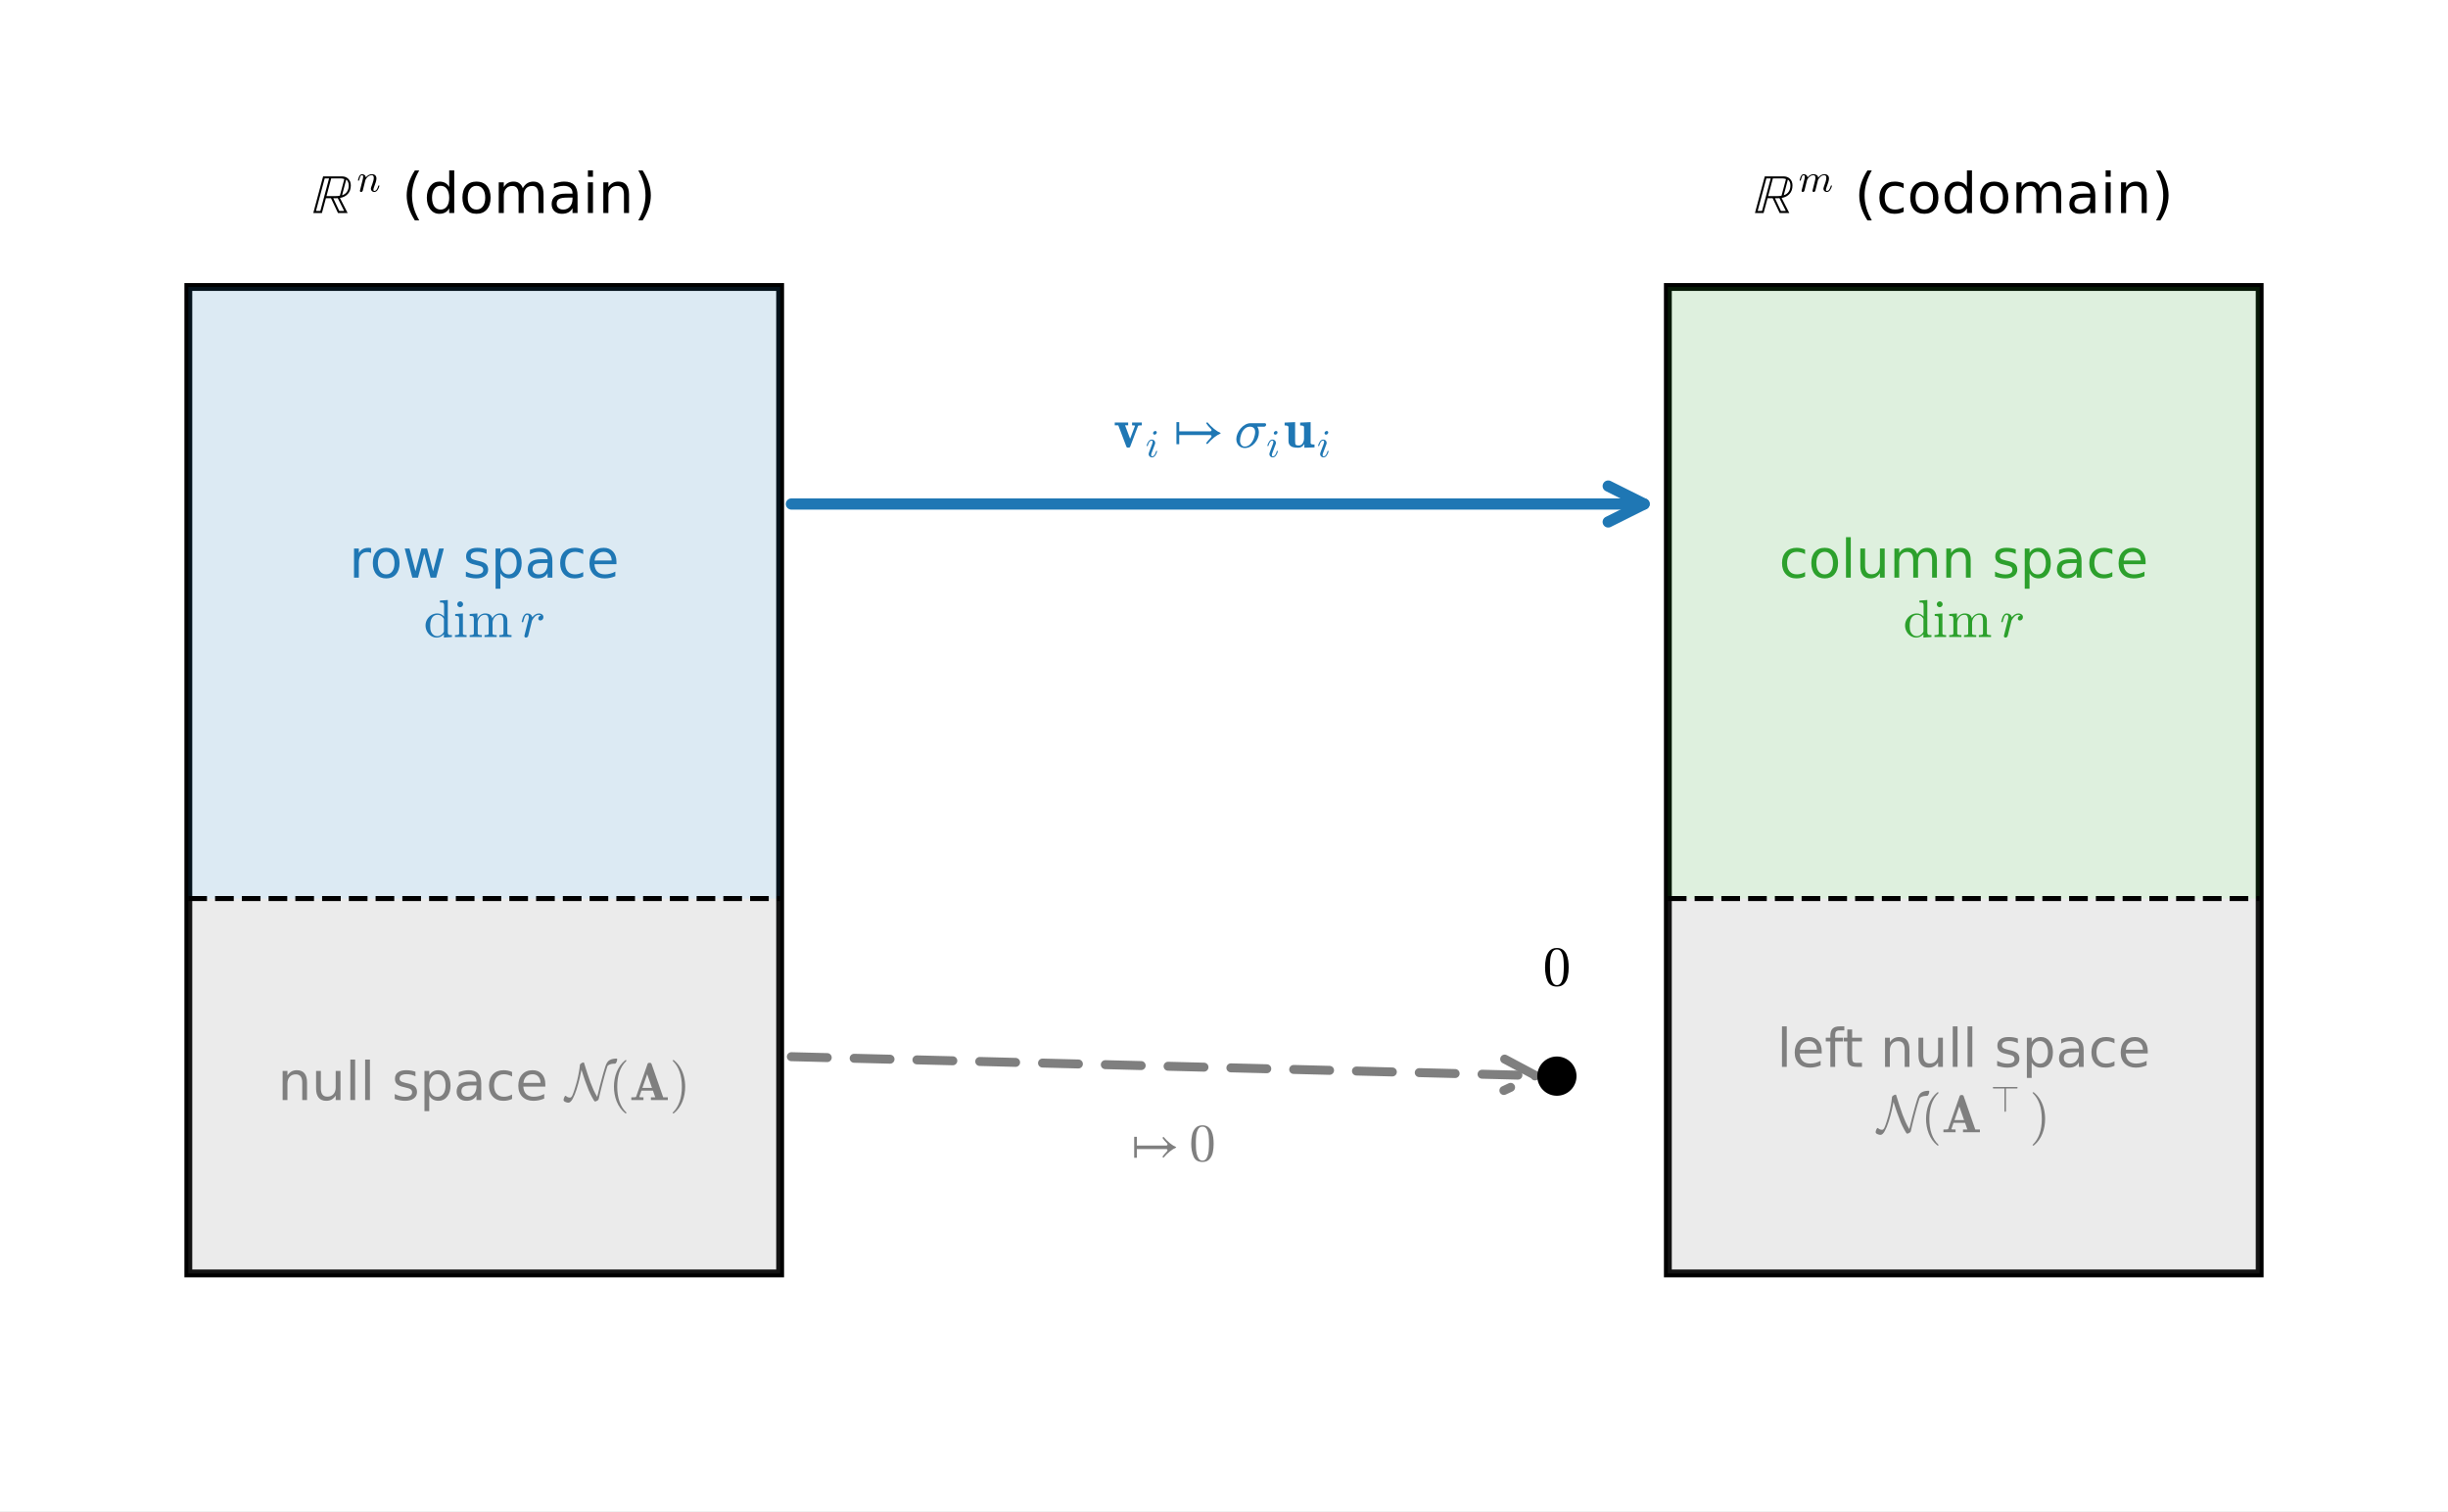
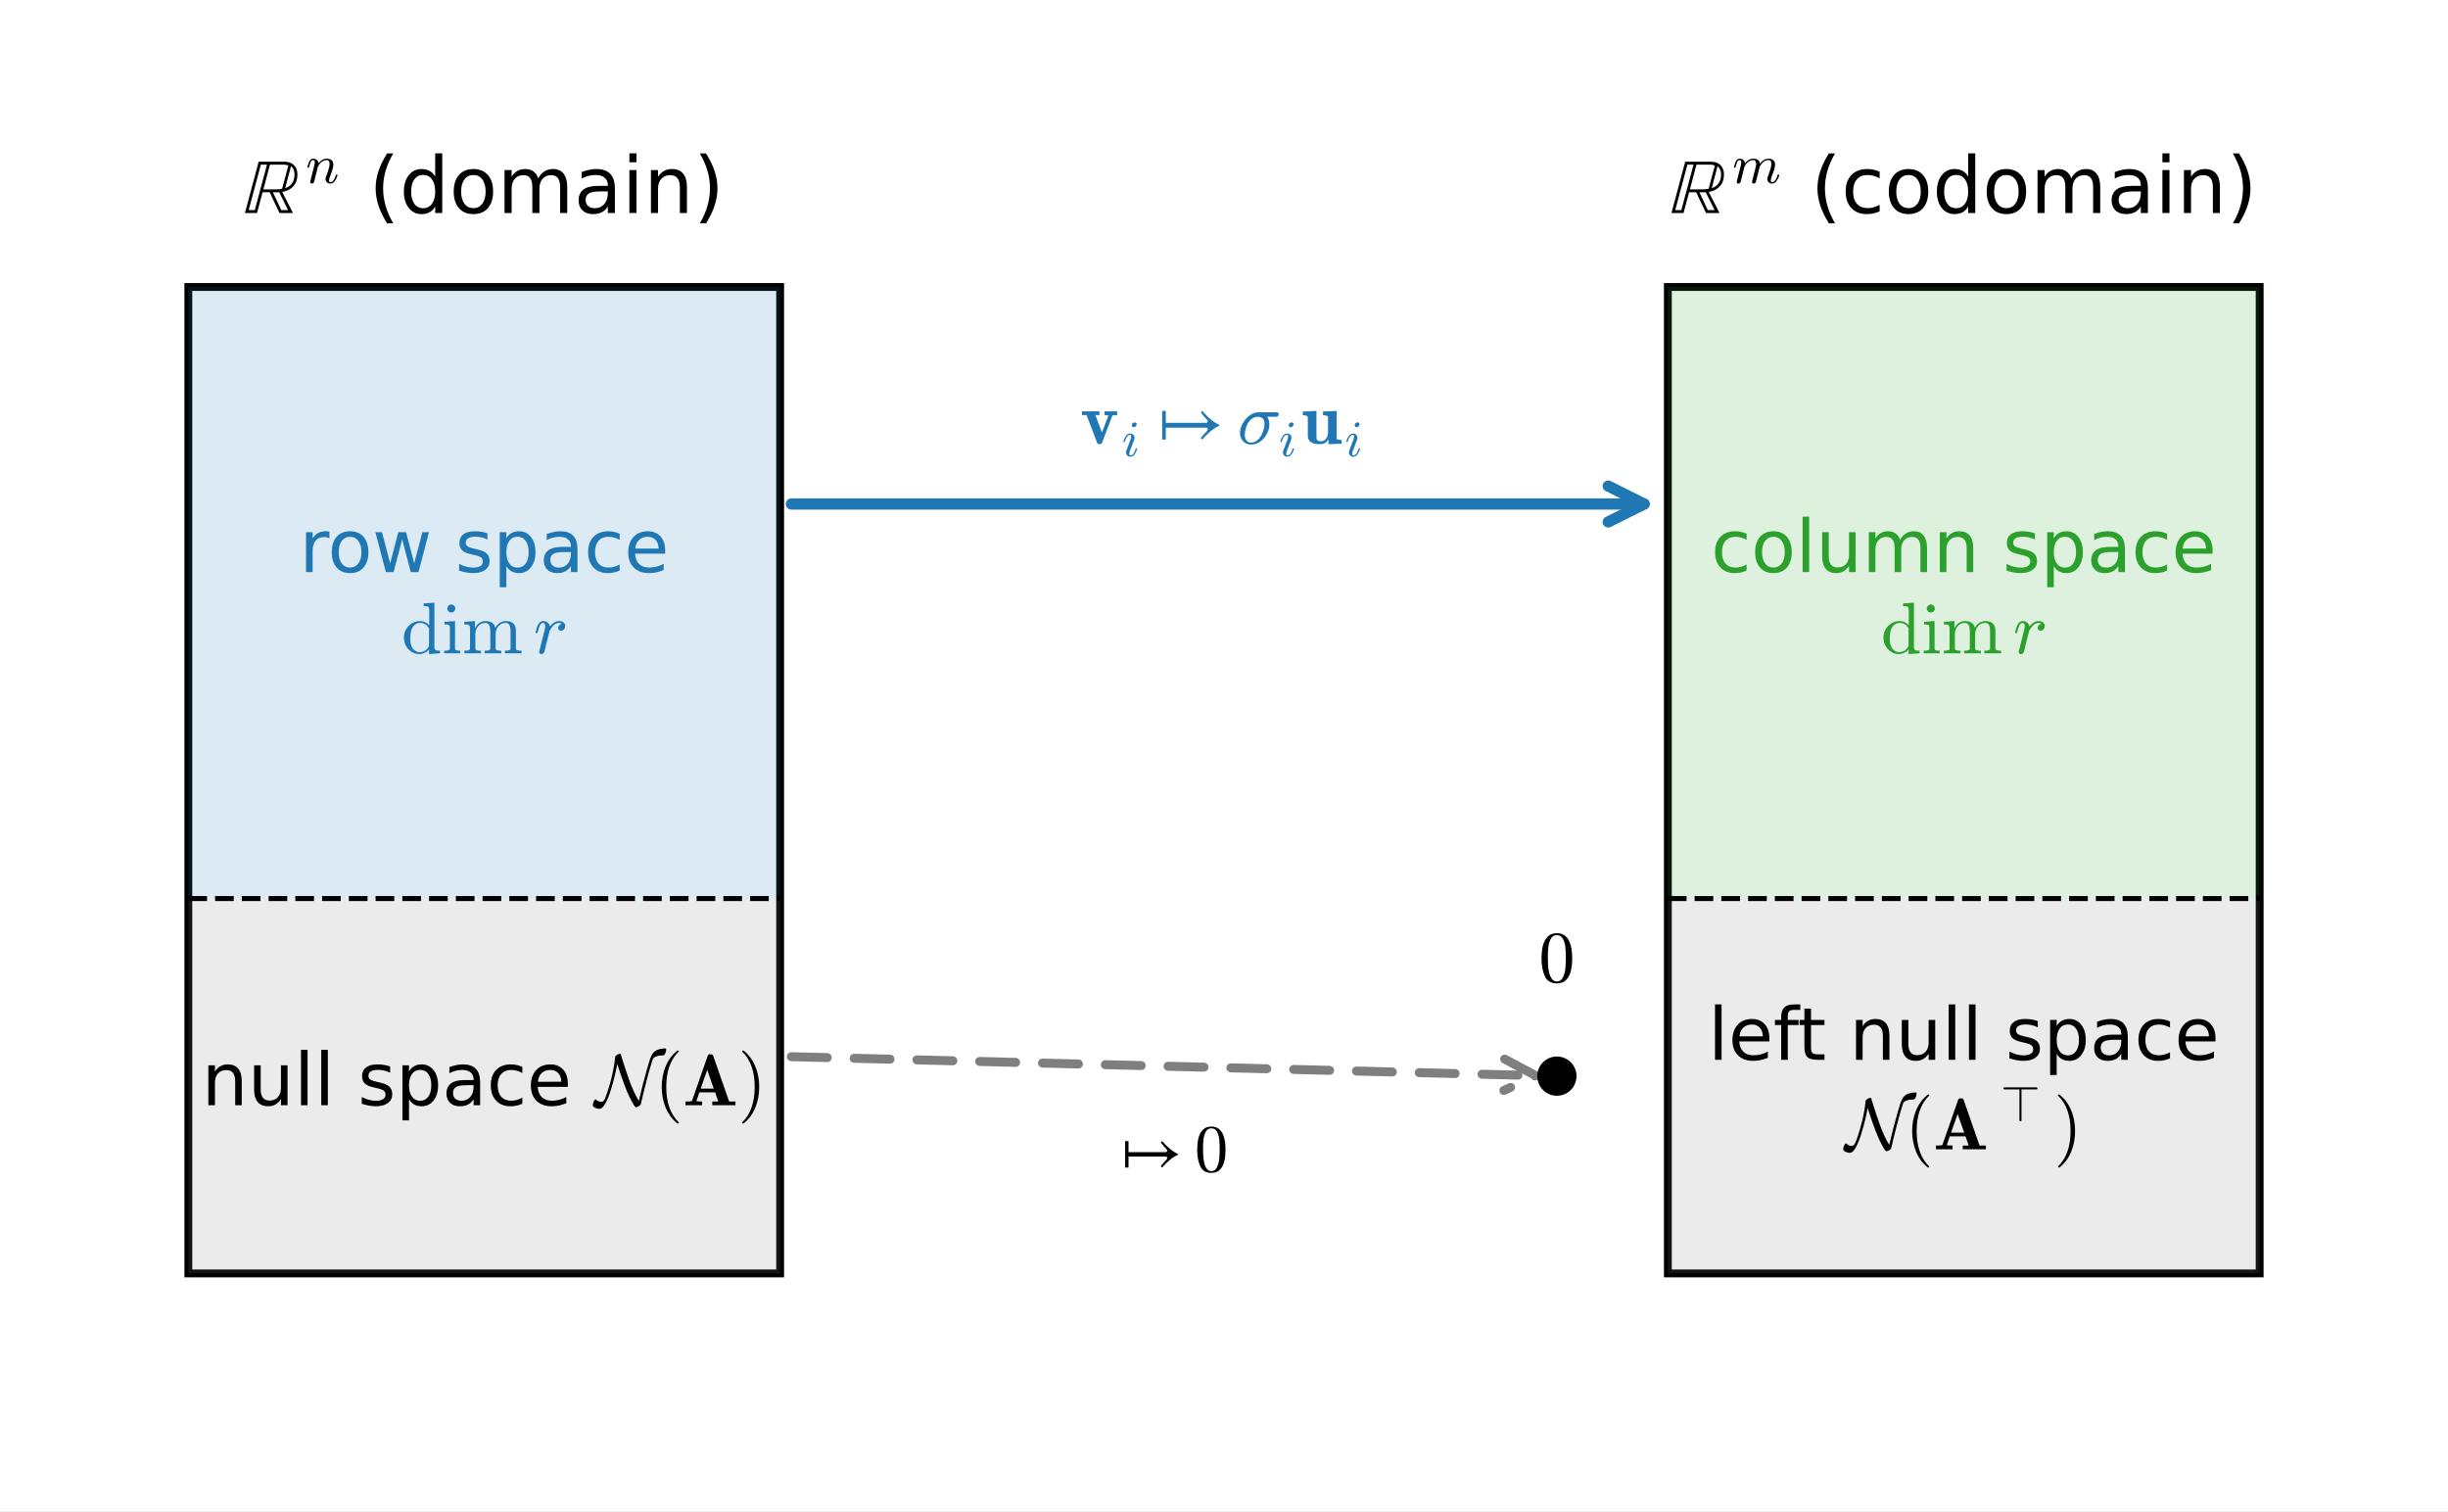
<svg xmlns="http://www.w3.org/2000/svg" xmlns:xlink="http://www.w3.org/1999/xlink" width="436.509pt" height="269.424pt" viewBox="0 0 436.509 269.424" version="1.1">
  <defs>
    <style type="text/css">*{stroke-linejoin: round; stroke-linecap: butt}</style>
  </defs>
  <g id="figure_1">
    <g id="patch_1">
      <path d="M 0 269.424  L 436.509 269.424  L 436.509 0  L 0 0  z " style="fill: #ffffff" />
    </g>
    <g id="axes_1">
      <g id="patch_2">
        <path d="M 33.582 227.048  L 139.109 227.048  L 139.109 51.17  L 33.582 51.17  L 33.582 227.048  z " clip-path="url(#p229bfb491a)" style="fill: none; stroke: #000000; stroke-width: 1.4; stroke-linejoin: miter" />
      </g>
      <g id="patch_3">
        <path d="M 33.582 160.214  L 139.109 160.214  L 139.109 51.17  L 33.582 51.17  z " clip-path="url(#p229bfb491a)" style="fill: #1f77b4; opacity: 0.16" />
      </g>
      <g id="patch_4">
        <path d="M 33.582 227.048  L 139.109 227.048  L 139.109 160.214  L 33.582 160.214  z " clip-path="url(#p229bfb491a)" style="fill: #7f7f7f; opacity: 0.16" />
      </g>
      <g id="patch_5">
        <path d="M 297.4 227.048  L 402.927 227.048  L 402.927 51.17  L 297.4 51.17  L 297.4 227.048  z " clip-path="url(#p229bfb491a)" style="fill: none; stroke: #000000; stroke-width: 1.4; stroke-linejoin: miter" />
      </g>
      <g id="patch_6">
        <path d="M 297.4 160.214  L 402.927 160.214  L 402.927 51.17  L 297.4 51.17  z " clip-path="url(#p229bfb491a)" style="fill: #2ca02c; opacity: 0.16" />
      </g>
      <g id="patch_7">
        <path d="M 297.4 227.048  L 402.927 227.048  L 402.927 160.214  L 297.4 160.214  z " clip-path="url(#p229bfb491a)" style="fill: #7f7f7f; opacity: 0.16" />
      </g>
      <g id="patch_8">
        <path d="M 141.114 89.863  Q 218.258 89.863 293.165 89.863  " clip-path="url(#p229bfb491a)" style="fill: none; stroke: #1f77b4; stroke-width: 2; stroke-linecap: round" />
        <path d="M 286.765 86.663  L 293.165 89.863  L 286.765 93.063  " clip-path="url(#p229bfb491a)" style="fill: none; stroke: #1f77b4; stroke-width: 2; stroke-linecap: round" />
      </g>
      <g id="patch_9">
        <path d="M 141.108 188.406  Q 208.363 190.114 273.83 191.776  " clip-path="url(#p229bfb491a)" style="fill: none; stroke-dasharray: 6.4,4.8; stroke-dashoffset: 0; stroke: #7f7f7f; stroke-width: 1.6; stroke-linecap: round" />
        <path d="M 268.303 188.835  L 273.83 191.776  L 268.16 194.433  " clip-path="url(#p229bfb491a)" style="fill: none; stroke-dasharray: 6.4,4.8; stroke-dashoffset: 0; stroke: #7f7f7f; stroke-width: 1.6; stroke-linecap: round" />
      </g>
      <g id="line2d_1">
        <path d="M 33.582 160.214  L 139.109 160.214  " clip-path="url(#p229bfb491a)" style="fill: none; stroke-dasharray: 3.33,1.44; stroke-dashoffset: 0; stroke: #000000; stroke-width: 0.9" />
      </g>
      <g id="line2d_2">
        <path d="M 297.4 160.214  L 402.927 160.214  " clip-path="url(#p229bfb491a)" style="fill: none; stroke-dasharray: 3.33,1.44; stroke-dashoffset: 0; stroke: #000000; stroke-width: 0.9" />
      </g>
      <g id="line2d_3">
        <defs>
          <path id="m1c2d251369" d="M 0 3  C 0.796 3 1.559 2.684 2.121 2.121  C 2.684 1.559 3 0.796 3 0  C 3 -0.796 2.684 -1.559 2.121 -2.121  C 1.559 -2.684 0.796 -3 0 -3  C -0.796 -3 -1.559 -2.684 -2.121 -2.121  C -2.684 -1.559 -3 -0.796 -3 0  C -3 0.796 -2.684 1.559 -2.121 2.121  C -1.559 2.684 -0.796 3 0 3  z " style="stroke: #000000" />
        </defs>
        <g clip-path="url(#p229bfb491a)">
          <use xlink:href="#m1c2d251369" x="277.613" y="191.873" style="stroke: #000000" />
        </g>
      </g>
      <g id="text_1">
-         <g style="fill: #1f77b4" transform="translate(62.26362 102.9945) scale(0.095 -0.095)">
+         <g style="fill: #1f77b4" transform="translate(53.3914 102.0006) scale(0.13 -0.13)">
          <defs>
            <path id="DejaVuSans-72" d="M 2631 2963  Q 2534 3019 2420 3045  Q 2306 3072 2169 3072  Q 1681 3072 1420 2755  Q 1159 2438 1159 1844  L 1159 0  L 581 0  L 581 3500  L 1159 3500  L 1159 2956  Q 1341 3275 1631 3429  Q 1922 3584 2338 3584  Q 2397 3584 2469 3576  Q 2541 3569 2628 3553  L 2631 2963  z " transform="scale(0.015625)" />
            <path id="DejaVuSans-6f" d="M 1959 3097  Q 1497 3097 1228 2736  Q 959 2375 959 1747  Q 959 1119 1226 758  Q 1494 397 1959 397  Q 2419 397 2687 759  Q 2956 1122 2956 1747  Q 2956 2369 2687 2733  Q 2419 3097 1959 3097  z M 1959 3584  Q 2709 3584 3137 3096  Q 3566 2609 3566 1747  Q 3566 888 3137 398  Q 2709 -91 1959 -91  Q 1206 -91 779 398  Q 353 888 353 1747  Q 353 2609 779 3096  Q 1206 3584 1959 3584  z " transform="scale(0.015625)" />
            <path id="DejaVuSans-77" d="M 269 3500  L 844 3500  L 1563 769  L 2278 3500  L 2956 3500  L 3675 769  L 4391 3500  L 4966 3500  L 4050 0  L 3372 0  L 2619 2869  L 1863 0  L 1184 0  L 269 3500  z " transform="scale(0.015625)" />
            <path id="DejaVuSans-20" transform="scale(0.015625)" />
            <path id="DejaVuSans-73" d="M 2834 3397  L 2834 2853  Q 2591 2978 2328 3040  Q 2066 3103 1784 3103  Q 1356 3103 1142 2972  Q 928 2841 928 2578  Q 928 2378 1081 2264  Q 1234 2150 1697 2047  L 1894 2003  Q 2506 1872 2764 1633  Q 3022 1394 3022 966  Q 3022 478 2636 193  Q 2250 -91 1575 -91  Q 1294 -91 989 -36  Q 684 19 347 128  L 347 722  Q 666 556 975 473  Q 1284 391 1588 391  Q 1994 391 2212 530  Q 2431 669 2431 922  Q 2431 1156 2273 1281  Q 2116 1406 1581 1522  L 1381 1569  Q 847 1681 609 1914  Q 372 2147 372 2553  Q 372 3047 722 3315  Q 1072 3584 1716 3584  Q 2034 3584 2315 3537  Q 2597 3491 2834 3397  z " transform="scale(0.015625)" />
            <path id="DejaVuSans-70" d="M 1159 525  L 1159 -1331  L 581 -1331  L 581 3500  L 1159 3500  L 1159 2969  Q 1341 3281 1617 3432  Q 1894 3584 2278 3584  Q 2916 3584 3314 3078  Q 3713 2572 3713 1747  Q 3713 922 3314 415  Q 2916 -91 2278 -91  Q 1894 -91 1617 61  Q 1341 213 1159 525  z M 3116 1747  Q 3116 2381 2855 2742  Q 2594 3103 2138 3103  Q 1681 3103 1420 2742  Q 1159 2381 1159 1747  Q 1159 1113 1420 752  Q 1681 391 2138 391  Q 2594 391 2855 752  Q 3116 1113 3116 1747  z " transform="scale(0.015625)" />
            <path id="DejaVuSans-61" d="M 2194 1759  Q 1497 1759 1228 1600  Q 959 1441 959 1056  Q 959 750 1161 570  Q 1363 391 1709 391  Q 2188 391 2477 730  Q 2766 1069 2766 1631  L 2766 1759  L 2194 1759  z M 3341 1997  L 3341 0  L 2766 0  L 2766 531  Q 2569 213 2275 61  Q 1981 -91 1556 -91  Q 1019 -91 701 211  Q 384 513 384 1019  Q 384 1609 779 1909  Q 1175 2209 1959 2209  L 2766 2209  L 2766 2266  Q 2766 2663 2505 2880  Q 2244 3097 1772 3097  Q 1472 3097 1187 3025  Q 903 2953 641 2809  L 641 3341  Q 956 3463 1253 3523  Q 1550 3584 1831 3584  Q 2591 3584 2966 3190  Q 3341 2797 3341 1997  z " transform="scale(0.015625)" />
            <path id="DejaVuSans-63" d="M 3122 3366  L 3122 2828  Q 2878 2963 2633 3030  Q 2388 3097 2138 3097  Q 1578 3097 1268 2742  Q 959 2388 959 1747  Q 959 1106 1268 751  Q 1578 397 2138 397  Q 2388 397 2633 464  Q 2878 531 3122 666  L 3122 134  Q 2881 22 2623 -34  Q 2366 -91 2075 -91  Q 1284 -91 818 406  Q 353 903 353 1747  Q 353 2603 823 3093  Q 1294 3584 2113 3584  Q 2378 3584 2631 3529  Q 2884 3475 3122 3366  z " transform="scale(0.015625)" />
            <path id="DejaVuSans-65" d="M 3597 1894  L 3597 1613  L 953 1613  Q 991 1019 1311 708  Q 1631 397 2203 397  Q 2534 397 2845 478  Q 3156 559 3463 722  L 3463 178  Q 3153 47 2828 -22  Q 2503 -91 2169 -91  Q 1331 -91 842 396  Q 353 884 353 1716  Q 353 2575 817 3079  Q 1281 3584 2069 3584  Q 2775 3584 3186 3129  Q 3597 2675 3597 1894  z M 3022 2063  Q 3016 2534 2758 2815  Q 2500 3097 2075 3097  Q 1594 3097 1305 2825  Q 1016 2553 972 2059  L 3022 2063  z " transform="scale(0.015625)" />
          </defs>
          <use xlink:href="#DejaVuSans-72" />
          <use xlink:href="#DejaVuSans-6f" transform="translate(38.86328 0)" />
          <use xlink:href="#DejaVuSans-77" transform="translate(100.0449 0)" />
          <use xlink:href="#DejaVuSans-20" transform="translate(181.832 0)" />
          <use xlink:href="#DejaVuSans-73" transform="translate(213.6191 0)" />
          <use xlink:href="#DejaVuSans-70" transform="translate(265.7188 0)" />
          <use xlink:href="#DejaVuSans-61" transform="translate(329.1953 0)" />
          <use xlink:href="#DejaVuSans-63" transform="translate(390.4746 0)" />
          <use xlink:href="#DejaVuSans-65" transform="translate(445.4551 0)" />
        </g>
-         <g style="fill: #1f77b4" transform="translate(75.56288 113.6324) scale(0.095 -0.095)">
+         <g style="fill: #1f77b4" transform="translate(71.59038 116.5578) scale(0.13 -0.13)">
          <defs>
            <path id="Cmr10-64" d="M 1563 -72  Q 1184 -72 871 133  Q 559 338 386 672  Q 213 1006 213 1381  Q 213 1769 402 2101  Q 591 2434 916 2631  Q 1241 2828 1631 2828  Q 1866 2828 2075 2729  Q 2284 2631 2438 2456  L 2438 3788  Q 2438 3959 2386 4036  Q 2334 4113 2239 4130  Q 2144 4147 1941 4147  L 1941 4372  L 2888 4441  L 2888 581  Q 2888 413 2939 336  Q 2991 259 3086 242  Q 3181 225 3384 225  L 3384 0  L 2419 -72  L 2419 331  Q 2253 141 2025 34  Q 1797 -72 1563 -72  z M 909 556  Q 1019 347 1201 222  Q 1384 97 1600 97  Q 1866 97 2087 250  Q 2309 403 2419 647  L 2419 2181  Q 2344 2322 2230 2433  Q 2116 2544 1973 2603  Q 1831 2663 1672 2663  Q 1338 2663 1134 2473  Q 931 2284 850 1990  Q 769 1697 769 1375  Q 769 1119 795 928  Q 822 738 909 556  z " transform="scale(0.015625)" />
            <path id="Cmr10-69" d="M 197 0  L 197 225  Q 416 225 556 259  Q 697 294 697 428  L 697 2175  Q 697 2422 601 2478  Q 506 2534 225 2534  L 225 2759  L 1147 2828  L 1147 428  Q 1147 294 1269 259  Q 1391 225 1594 225  L 1594 0  L 197 0  z M 469 3928  Q 469 4069 575 4175  Q 681 4281 819 4281  Q 909 4281 993 4234  Q 1078 4188 1125 4103  Q 1172 4019 1172 3928  Q 1172 3791 1065 3684  Q 959 3578 819 3578  Q 681 3578 575 3684  Q 469 3791 469 3928  z " transform="scale(0.015625)" />
            <path id="Cmr10-6d" d="M 191 0  L 191 225  Q 409 225 550 259  Q 691 294 691 428  L 691 2175  Q 691 2347 639 2423  Q 588 2500 491 2517  Q 394 2534 191 2534  L 191 2759  L 1119 2828  L 1119 2203  Q 1247 2478 1498 2653  Q 1750 2828 2047 2828  Q 2784 2828 2913 2228  Q 3041 2497 3287 2662  Q 3534 2828 3828 2828  Q 4119 2828 4317 2734  Q 4516 2641 4616 2448  Q 4716 2256 4716 1966  L 4716 428  Q 4716 294 4858 259  Q 5000 225 5216 225  L 5216 0  L 3750 0  L 3750 225  Q 3969 225 4109 259  Q 4250 294 4250 428  L 4250 1947  Q 4250 2269 4159 2466  Q 4069 2663 3788 2663  Q 3419 2663 3178 2366  Q 2938 2069 2938 1691  L 2938 428  Q 2938 294 3078 259  Q 3219 225 3438 225  L 3438 0  L 1972 0  L 1972 225  Q 2191 225 2331 259  Q 2472 294 2472 428  L 2472 1947  Q 2472 2259 2381 2461  Q 2291 2663 2009 2663  Q 1638 2663 1398 2366  Q 1159 2069 1159 1691  L 1159 428  Q 1159 294 1300 259  Q 1441 225 1656 225  L 1656 0  L 191 0  z " transform="scale(0.015625)" />
            <path id="Cmmi10-72" d="M 494 109  Q 494 147 500 166  L 978 2075  Q 1025 2253 1025 2388  Q 1025 2663 838 2663  Q 638 2663 541 2423  Q 444 2184 353 1819  Q 353 1800 334 1789  Q 316 1778 300 1778  L 225 1778  Q 203 1778 187 1801  Q 172 1825 172 1844  Q 241 2122 305 2315  Q 369 2509 505 2668  Q 641 2828 844 2828  Q 1066 2828 1233 2700  Q 1400 2572 1441 2363  Q 1603 2575 1811 2701  Q 2019 2828 2266 2828  Q 2469 2828 2623 2709  Q 2778 2591 2778 2388  Q 2778 2225 2676 2104  Q 2575 1984 2406 1984  Q 2303 1984 2233 2048  Q 2163 2113 2163 2216  Q 2163 2356 2266 2467  Q 2369 2578 2503 2578  Q 2400 2663 2253 2663  Q 1978 2663 1775 2467  Q 1572 2272 1409 1972  L 953 141  Q 931 53 854 -9  Q 778 -72 684 -72  Q 606 -72 550 -22  Q 494 28 494 109  z " transform="scale(0.015625)" />
          </defs>
          <use xlink:href="#Cmr10-64" transform="translate(0 0.609375)" />
          <use xlink:href="#Cmr10-69" transform="translate(55.51758 0.609375)" />
          <use xlink:href="#Cmr10-6d" transform="translate(83.20312 0.609375)" />
          <use xlink:href="#Cmmi10-72" transform="translate(181.1364 0.609375)" />
        </g>
      </g>
      <g id="text_2">
-         <g style="fill: #7f7f7f" transform="translate(49.53288 196.1488) scale(0.095 -0.095)">
+         <g transform="translate(35.97038 197.0763) scale(0.13 -0.13)">
          <defs>
            <path id="DejaVuSans-6e" d="M 3513 2113  L 3513 0  L 2938 0  L 2938 2094  Q 2938 2591 2744 2837  Q 2550 3084 2163 3084  Q 1697 3084 1428 2787  Q 1159 2491 1159 1978  L 1159 0  L 581 0  L 581 3500  L 1159 3500  L 1159 2956  Q 1366 3272 1645 3428  Q 1925 3584 2291 3584  Q 2894 3584 3203 3211  Q 3513 2838 3513 2113  z " transform="scale(0.015625)" />
            <path id="DejaVuSans-75" d="M 544 1381  L 544 3500  L 1119 3500  L 1119 1403  Q 1119 906 1312 657  Q 1506 409 1894 409  Q 2359 409 2629 706  Q 2900 1003 2900 1516  L 2900 3500  L 3475 3500  L 3475 0  L 2900 0  L 2900 538  Q 2691 219 2414 64  Q 2138 -91 1772 -91  Q 1169 -91 856 284  Q 544 659 544 1381  z M 1991 3584  L 1991 3584  z " transform="scale(0.015625)" />
            <path id="DejaVuSans-6c" d="M 603 4863  L 1178 4863  L 1178 0  L 603 0  L 603 4863  z " transform="scale(0.015625)" />
            <path id="Cmsy10-4e" d="M -184 13  Q -184 131 -103 322  Q -22 513 72 513  Q 84 513 91 506  Q 294 294 594 294  Q 763 294 892 598  Q 1022 903 1147 1306  Q 1213 1509 1308 1837  Q 1403 2166 1453 2369  Q 1497 2538 1558 2827  Q 1619 3116 1658 3331  Q 1697 3547 1728 3772  Q 1759 3997 1784 4244  Q 1784 4278 1831 4325  Q 1900 4397 1997 4453  Q 2088 4494 2181 4513  L 2234 4513  Q 2272 4494 2278 4469  Q 2438 3909 2675 3200  Q 2891 2544 3044 2125  Q 3197 1706 3405 1242  Q 3613 778 3859 384  Q 4194 1819 4525 2988  L 4609 3284  Q 4747 3769 4836 4039  Q 4925 4309 5063 4525  Q 5175 4700 5356 4800  Q 5538 4900 5753 4942  Q 5969 4984 6203 4984  Q 6259 4984 6259 4878  Q 6259 4803 6226 4686  Q 6194 4569 6137 4478  Q 6081 4388 6009 4372  Q 5756 4372 5557 4331  Q 5359 4291 5197 4184  Q 5116 4125 5102 4094  Q 5088 4063 5038 3909  Q 4956 3684 4872 3366  L 4788 3078  Q 4625 2491 4498 2006  Q 4372 1522 4256 1045  Q 4141 569 4031 84  Q 4034 84 4029 92  Q 4025 100 4025 103  Q 4025 47 3951 -15  Q 3878 -78 3783 -120  Q 3688 -163 3628 -172  L 3584 -172  Q 3478 -119 3222 368  Q 2966 856 2834 1172  Q 2359 2347 1966 3628  Q 1916 3319 1759 2648  Q 1603 1978 1387 1297  Q 1172 616 914 148  Q 656 -319 397 -319  Q 231 -319 23 -225  Q -184 -131 -184 13  z " transform="scale(0.015625)" />
            <path id="Cmr10-28" d="M 1984 -1588  Q 1628 -1306 1370 -942  Q 1113 -578 948 -165  Q 784 247 703 697  Q 622 1147 622 1600  Q 622 2059 703 2509  Q 784 2959 951 3375  Q 1119 3791 1378 4153  Q 1638 4516 1984 4788  Q 1984 4800 2016 4800  L 2075 4800  Q 2094 4800 2109 4783  Q 2125 4766 2125 4744  Q 2125 4716 2113 4703  Q 1800 4397 1592 4047  Q 1384 3697 1257 3301  Q 1131 2906 1075 2482  Q 1019 2059 1019 1600  Q 1019 -434 2106 -1491  Q 2125 -1509 2125 -1544  Q 2125 -1559 2108 -1579  Q 2091 -1600 2075 -1600  L 2016 -1600  Q 1984 -1600 1984 -1588  z " transform="scale(0.015625)" />
            <path id="Cmb10-41" d="M 225 0  L 225 325  Q 775 325 794 384  L 2181 4353  Q 2228 4469 2344 4469  L 2491 4469  Q 2541 4469 2586 4436  Q 2631 4403 2650 4353  L 4056 325  L 4609 325  L 4609 0  L 2578 0  L 2578 325  L 3103 325  L 2822 1131  L 1441 1131  L 1184 378  Q 1184 325 1684 325  L 1684 0  L 225 0  z M 1556 1459  L 2706 1459  L 2131 3103  L 1556 1459  z " transform="scale(0.015625)" />
            <path id="Cmr10-29" d="M 416 -1600  Q 359 -1600 359 -1544  Q 359 -1516 372 -1503  Q 1466 -434 1466 1600  Q 1466 3634 384 4691  Q 359 4706 359 4744  Q 359 4766 376 4783  Q 394 4800 416 4800  L 475 4800  Q 494 4800 506 4788  Q 966 4425 1272 3906  Q 1578 3388 1720 2800  Q 1863 2213 1863 1600  Q 1863 1147 1786 708  Q 1709 269 1542 -157  Q 1375 -584 1119 -945  Q 863 -1306 506 -1588  Q 494 -1600 475 -1600  L 416 -1600  z " transform="scale(0.015625)" />
          </defs>
          <use xlink:href="#DejaVuSans-6e" transform="translate(0 0.125)" />
          <use xlink:href="#DejaVuSans-75" transform="translate(63.37891 0.125)" />
          <use xlink:href="#DejaVuSans-6c" transform="translate(126.7578 0.125)" />
          <use xlink:href="#DejaVuSans-6c" transform="translate(154.541 0.125)" />
          <use xlink:href="#DejaVuSans-20" transform="translate(182.3242 0.125)" />
          <use xlink:href="#DejaVuSans-73" transform="translate(214.1113 0.125)" />
          <use xlink:href="#DejaVuSans-70" transform="translate(266.2109 0.125)" />
          <use xlink:href="#DejaVuSans-61" transform="translate(329.6875 0.125)" />
          <use xlink:href="#DejaVuSans-63" transform="translate(390.9668 0.125)" />
          <use xlink:href="#DejaVuSans-65" transform="translate(445.9473 0.125)" />
          <use xlink:href="#DejaVuSans-20" transform="translate(507.4707 0.125)" />
          <use xlink:href="#Cmsy10-4e" transform="translate(539.2578 0.125)" />
          <use xlink:href="#Cmr10-28" transform="translate(621.2402 0.125)" />
          <use xlink:href="#Cmb10-41" transform="translate(660.0586 0.125)" />
          <use xlink:href="#Cmr10-29" transform="translate(735.5469 0.125)" />
        </g>
      </g>
      <g id="text_3">
-         <g style="fill: #2ca02c" transform="translate(317.2332 102.9945) scale(0.095 -0.095)">
+         <g style="fill: #2ca02c" transform="translate(305.101 102.0006) scale(0.13 -0.13)">
          <defs>
            <path id="DejaVuSans-6d" d="M 3328 2828  Q 3544 3216 3844 3400  Q 4144 3584 4550 3584  Q 5097 3584 5394 3201  Q 5691 2819 5691 2113  L 5691 0  L 5113 0  L 5113 2094  Q 5113 2597 4934 2840  Q 4756 3084 4391 3084  Q 3944 3084 3684 2787  Q 3425 2491 3425 1978  L 3425 0  L 2847 0  L 2847 2094  Q 2847 2600 2669 2842  Q 2491 3084 2119 3084  Q 1678 3084 1418 2786  Q 1159 2488 1159 1978  L 1159 0  L 581 0  L 581 3500  L 1159 3500  L 1159 2956  Q 1356 3278 1631 3431  Q 1906 3584 2284 3584  Q 2666 3584 2933 3390  Q 3200 3197 3328 2828  z " transform="scale(0.015625)" />
          </defs>
          <use xlink:href="#DejaVuSans-63" />
          <use xlink:href="#DejaVuSans-6f" transform="translate(54.98047 0)" />
          <use xlink:href="#DejaVuSans-6c" transform="translate(116.1621 0)" />
          <use xlink:href="#DejaVuSans-75" transform="translate(143.9453 0)" />
          <use xlink:href="#DejaVuSans-6d" transform="translate(207.3242 0)" />
          <use xlink:href="#DejaVuSans-6e" transform="translate(304.7363 0)" />
          <use xlink:href="#DejaVuSans-20" transform="translate(368.1152 0)" />
          <use xlink:href="#DejaVuSans-73" transform="translate(399.9023 0)" />
          <use xlink:href="#DejaVuSans-70" transform="translate(452.002 0)" />
          <use xlink:href="#DejaVuSans-61" transform="translate(515.4785 0)" />
          <use xlink:href="#DejaVuSans-63" transform="translate(576.7578 0)" />
          <use xlink:href="#DejaVuSans-65" transform="translate(631.7383 0)" />
        </g>
-         <g style="fill: #2ca02c" transform="translate(339.3808 113.6324) scale(0.095 -0.095)">
+         <g style="fill: #2ca02c" transform="translate(335.4083 116.5578) scale(0.13 -0.13)">
          <use xlink:href="#Cmr10-64" transform="translate(0 0.609375)" />
          <use xlink:href="#Cmr10-69" transform="translate(55.51758 0.609375)" />
          <use xlink:href="#Cmr10-6d" transform="translate(83.20312 0.609375)" />
          <use xlink:href="#Cmmi10-72" transform="translate(181.1364 0.609375)" />
        </g>
      </g>
      <g id="text_4">
-         <g style="fill: #7f7f7f" transform="translate(316.8554 190.2202) scale(0.095 -0.095)">
+         <g transform="translate(304.5841 188.9635) scale(0.13 -0.13)">
          <defs>
            <path id="DejaVuSans-66" d="M 2375 4863  L 2375 4384  L 1825 4384  Q 1516 4384 1395 4259  Q 1275 4134 1275 3809  L 1275 3500  L 2222 3500  L 2222 3053  L 1275 3053  L 1275 0  L 697 0  L 697 3053  L 147 3053  L 147 3500  L 697 3500  L 697 3744  Q 697 4328 969 4595  Q 1241 4863 1831 4863  L 2375 4863  z " transform="scale(0.015625)" />
            <path id="DejaVuSans-74" d="M 1172 4494  L 1172 3500  L 2356 3500  L 2356 3053  L 1172 3053  L 1172 1153  Q 1172 725 1289 603  Q 1406 481 1766 481  L 2356 481  L 2356 0  L 1766 0  Q 1100 0 847 248  Q 594 497 594 1153  L 594 3053  L 172 3053  L 172 3500  L 594 3500  L 594 4494  L 1172 4494  z " transform="scale(0.015625)" />
          </defs>
          <use xlink:href="#DejaVuSans-6c" />
          <use xlink:href="#DejaVuSans-65" transform="translate(27.7832 0)" />
          <use xlink:href="#DejaVuSans-66" transform="translate(89.30664 0)" />
          <use xlink:href="#DejaVuSans-74" transform="translate(122.7617 0)" />
          <use xlink:href="#DejaVuSans-20" transform="translate(161.9707 0)" />
          <use xlink:href="#DejaVuSans-6e" transform="translate(193.7578 0)" />
          <use xlink:href="#DejaVuSans-75" transform="translate(257.1367 0)" />
          <use xlink:href="#DejaVuSans-6c" transform="translate(320.5156 0)" />
          <use xlink:href="#DejaVuSans-6c" transform="translate(348.2988 0)" />
          <use xlink:href="#DejaVuSans-20" transform="translate(376.082 0)" />
          <use xlink:href="#DejaVuSans-73" transform="translate(407.8691 0)" />
          <use xlink:href="#DejaVuSans-70" transform="translate(459.9688 0)" />
          <use xlink:href="#DejaVuSans-61" transform="translate(523.4453 0)" />
          <use xlink:href="#DejaVuSans-63" transform="translate(584.7246 0)" />
          <use xlink:href="#DejaVuSans-65" transform="translate(639.7051 0)" />
        </g>
-         <g style="fill: #7f7f7f" transform="translate(334.7258 201.8859) scale(0.095 -0.095)">
+         <g transform="translate(329.0383 204.9271) scale(0.13 -0.13)">
          <defs>
            <path id="Cmsy10-3e" d="M 2363 122  L 2363 4006  L 481 4006  Q 428 4006 393 4047  Q 359 4088 359 4134  Q 359 4181 393 4222  Q 428 4263 481 4263  L 4506 4263  Q 4553 4263 4587 4222  Q 4622 4181 4622 4134  Q 4622 4088 4587 4047  Q 4553 4006 4506 4006  L 2619 4006  L 2619 122  Q 2619 69 2578 34  Q 2538 0 2491 0  Q 2438 0 2400 34  Q 2363 69 2363 122  z " transform="scale(0.015625)" />
          </defs>
          <use xlink:href="#Cmsy10-4e" transform="translate(0 0.109375)" />
          <use xlink:href="#Cmr10-28" transform="translate(81.98242 0.109375)" />
          <use xlink:href="#Cmb10-41" transform="translate(120.8008 0.109375)" />
          <use xlink:href="#Cmsy10-3e" transform="translate(213.0442 38.37344) scale(0.7)" />
          <use xlink:href="#Cmr10-29" transform="translate(286.0925 0.109375)" />
        </g>
      </g>
      <g id="text_5">
-         <g transform="translate(55.69538 37.97876) scale(0.1 -0.1)">
+         <g transform="translate(43.43538 37.97876) scale(0.14 -0.14)">
          <defs>
            <path id="STIXGeneral-Italic-211d" d="M 1229 4179  L 3360 4179  Q 3827 4179 4108 3894  Q 4390 3610 4390 3142  Q 4390 2554 4060 2186  Q 3731 1818 3149 1715  L 4026 0  L 2925 0  L 2125 1690  L 1549 1690  L 1094 0  L 109 0  L 1229 4179  z M 3866 3821  L 3392 2022  Q 3770 2144 3962 2438  Q 4154 2733 4154 3136  Q 4154 3584 3866 3821  z M 3142 1978  L 3648 3872  Q 3450 3942 3296 3942  L 2150 3942  L 1613 1926  L 2630 1926  Q 2957 1926 3142 1978  z M 3629 237  L 2899 1696  Q 2829 1683 2682 1683  Q 2630 1683 2531 1686  Q 2432 1690 2387 1690  L 3072 237  L 3629 237  z M 1907 3942  L 1408 3942  L 416 237  L 915 237  L 1907 3942  z " transform="scale(0.015625)" />
            <path id="Cmmi10-6e" d="M 494 109  Q 494 147 500 166  L 978 2075  Q 1025 2253 1025 2388  Q 1025 2663 838 2663  Q 638 2663 541 2423  Q 444 2184 353 1819  Q 353 1800 334 1789  Q 316 1778 300 1778  L 225 1778  Q 203 1778 187 1801  Q 172 1825 172 1844  Q 241 2122 305 2315  Q 369 2509 505 2668  Q 641 2828 844 2828  Q 1084 2828 1268 2676  Q 1453 2525 1453 2291  Q 1644 2541 1900 2684  Q 2156 2828 2444 2828  Q 2672 2828 2837 2750  Q 3003 2672 3095 2514  Q 3188 2356 3188 2138  Q 3188 1875 3070 1503  Q 2953 1131 2778 672  Q 2688 463 2688 288  Q 2688 97 2834 97  Q 3084 97 3251 365  Q 3419 634 3488 941  Q 3500 978 3541 978  L 3616 978  Q 3641 978 3658 962  Q 3675 947 3675 922  Q 3675 916 3669 903  Q 3581 541 3364 234  Q 3147 -72 2822 -72  Q 2597 -72 2437 83  Q 2278 238 2278 459  Q 2278 578 2328 709  Q 2409 919 2514 1209  Q 2619 1500 2686 1765  Q 2753 2031 2753 2234  Q 2753 2413 2679 2538  Q 2606 2663 2431 2663  Q 2197 2663 2000 2559  Q 1803 2456 1656 2286  Q 1509 2116 1388 1881  L 953 141  Q 931 53 854 -9  Q 778 -72 684 -72  Q 606 -72 550 -22  Q 494 28 494 109  z " transform="scale(0.015625)" />
            <path id="DejaVuSans-28" d="M 1984 4856  Q 1566 4138 1362 3434  Q 1159 2731 1159 2009  Q 1159 1288 1364 580  Q 1569 -128 1984 -844  L 1484 -844  Q 1016 -109 783 600  Q 550 1309 550 2009  Q 550 2706 781 3412  Q 1013 4119 1484 4856  L 1984 4856  z " transform="scale(0.015625)" />
            <path id="DejaVuSans-64" d="M 2906 2969  L 2906 4863  L 3481 4863  L 3481 0  L 2906 0  L 2906 525  Q 2725 213 2448 61  Q 2172 -91 1784 -91  Q 1150 -91 751 415  Q 353 922 353 1747  Q 353 2572 751 3078  Q 1150 3584 1784 3584  Q 2172 3584 2448 3432  Q 2725 3281 2906 2969  z M 947 1747  Q 947 1113 1208 752  Q 1469 391 1925 391  Q 2381 391 2643 752  Q 2906 1113 2906 1747  Q 2906 2381 2643 2742  Q 2381 3103 1925 3103  Q 1469 3103 1208 2742  Q 947 2381 947 1747  z " transform="scale(0.015625)" />
            <path id="DejaVuSans-69" d="M 603 3500  L 1178 3500  L 1178 0  L 603 0  L 603 3500  z M 603 4863  L 1178 4863  L 1178 4134  L 603 4134  L 603 4863  z " transform="scale(0.015625)" />
            <path id="DejaVuSans-29" d="M 513 4856  L 1013 4856  Q 1481 4119 1714 3412  Q 1947 2706 1947 2009  Q 1947 1309 1714 600  Q 1481 -109 1013 -844  L 513 -844  Q 928 -128 1133 580  Q 1338 1288 1338 2009  Q 1338 2731 1133 3434  Q 928 4138 513 4856  z " transform="scale(0.015625)" />
          </defs>
          <use xlink:href="#STIXGeneral-Italic-211d" transform="translate(0 0.015625)" />
          <use xlink:href="#Cmmi10-6e" transform="translate(79.43623 38.27969) scale(0.7)" />
          <use xlink:href="#DejaVuSans-20" transform="translate(127.8204 0.015625)" />
          <use xlink:href="#DejaVuSans-28" transform="translate(159.6075 0.015625)" />
          <use xlink:href="#DejaVuSans-64" transform="translate(198.6212 0.015625)" />
          <use xlink:href="#DejaVuSans-6f" transform="translate(262.0978 0.015625)" />
          <use xlink:href="#DejaVuSans-6d" transform="translate(323.2794 0.015625)" />
          <use xlink:href="#DejaVuSans-61" transform="translate(420.6915 0.015625)" />
          <use xlink:href="#DejaVuSans-69" transform="translate(481.9708 0.015625)" />
          <use xlink:href="#DejaVuSans-6e" transform="translate(509.754 0.015625)" />
          <use xlink:href="#DejaVuSans-29" transform="translate(573.1329 0.015625)" />
        </g>
      </g>
      <g id="text_6">
-         <g transform="translate(312.7633 37.97876) scale(0.1 -0.1)">
+         <g transform="translate(297.8033 37.97876) scale(0.14 -0.14)">
          <defs>
            <path id="Cmmi10-6d" d="M 494 109  Q 494 147 500 166  L 978 2075  Q 1025 2253 1025 2388  Q 1025 2663 838 2663  Q 638 2663 541 2423  Q 444 2184 353 1819  Q 353 1800 334 1789  Q 316 1778 300 1778  L 225 1778  Q 203 1778 187 1801  Q 172 1825 172 1844  Q 241 2122 305 2315  Q 369 2509 505 2668  Q 641 2828 844 2828  Q 1084 2828 1268 2676  Q 1453 2525 1453 2291  Q 1644 2541 1900 2684  Q 2156 2828 2444 2828  Q 2747 2828 2967 2673  Q 3188 2519 3188 2234  Q 3384 2513 3648 2670  Q 3913 2828 4225 2828  Q 4556 2828 4757 2648  Q 4959 2469 4959 2138  Q 4959 1875 4842 1503  Q 4725 1131 4550 672  Q 4459 450 4459 288  Q 4459 97 4609 97  Q 4859 97 5025 365  Q 5191 634 5259 941  Q 5278 978 5313 978  L 5388 978  Q 5413 978 5430 961  Q 5447 944 5447 922  Q 5447 916 5441 903  Q 5353 541 5136 234  Q 4919 -72 4594 -72  Q 4369 -72 4209 83  Q 4050 238 4050 459  Q 4050 572 4103 709  Q 4284 1191 4404 1569  Q 4525 1947 4525 2234  Q 4525 2413 4453 2538  Q 4381 2663 4213 2663  Q 3863 2663 3606 2448  Q 3350 2234 3163 1881  Q 3150 1819 3144 1784  L 2731 141  Q 2709 53 2632 -9  Q 2556 -72 2463 -72  Q 2388 -72 2330 -22  Q 2272 28 2272 109  Q 2272 147 2278 166  L 2688 1797  Q 2753 2059 2753 2234  Q 2753 2413 2679 2538  Q 2606 2663 2431 2663  Q 2197 2663 2000 2559  Q 1803 2456 1656 2286  Q 1509 2116 1388 1881  L 953 141  Q 931 53 854 -9  Q 778 -72 684 -72  Q 606 -72 550 -22  Q 494 28 494 109  z " transform="scale(0.015625)" />
          </defs>
          <use xlink:href="#STIXGeneral-Italic-211d" transform="translate(0 0.015625)" />
          <use xlink:href="#Cmmi10-6d" transform="translate(79.43623 38.27969) scale(0.7)" />
          <use xlink:href="#DejaVuSans-20" transform="translate(147.2687 0.015625)" />
          <use xlink:href="#DejaVuSans-28" transform="translate(179.0558 0.015625)" />
          <use xlink:href="#DejaVuSans-63" transform="translate(218.0694 0.015625)" />
          <use xlink:href="#DejaVuSans-6f" transform="translate(273.0499 0.015625)" />
          <use xlink:href="#DejaVuSans-64" transform="translate(334.2315 0.015625)" />
          <use xlink:href="#DejaVuSans-6f" transform="translate(397.7081 0.015625)" />
          <use xlink:href="#DejaVuSans-6d" transform="translate(458.8897 0.015625)" />
          <use xlink:href="#DejaVuSans-61" transform="translate(556.3019 0.015625)" />
          <use xlink:href="#DejaVuSans-69" transform="translate(617.5812 0.015625)" />
          <use xlink:href="#DejaVuSans-6e" transform="translate(645.3644 0.015625)" />
          <use xlink:href="#DejaVuSans-29" transform="translate(708.7433 0.015625)" />
        </g>
      </g>
      <g id="text_7">
-         <g style="fill: #1f77b4" transform="translate(198.5543 79.86873) scale(0.1 -0.1)">
+         <g style="fill: #1f77b4" transform="translate(192.6443 79.24482) scale(0.13 -0.13)">
          <defs>
            <path id="Cmb10-76" d="M 1466 91  L 544 2516  L 141 2516  L 141 2841  L 1672 2841  L 1672 2516  L 1319 2516  L 1894 984  L 2456 2463  Q 2456 2494 2342 2505  Q 2228 2516 2119 2516  L 2119 2841  L 3231 2841  L 3231 2516  Q 2828 2516 2803 2456  L 1906 91  Q 1866 -25 1741 -25  L 1631 -25  Q 1506 -25 1466 91  z " transform="scale(0.015625)" />
            <path id="Cmmi10-69" d="M 500 459  Q 500 578 550 709  L 1069 2088  Q 1153 2322 1153 2472  Q 1153 2663 1013 2663  Q 759 2663 595 2402  Q 431 2141 353 1819  Q 341 1778 300 1778  L 225 1778  Q 172 1778 172 1838  L 172 1856  Q 275 2238 487 2533  Q 700 2828 1025 2828  Q 1253 2828 1411 2678  Q 1569 2528 1569 2297  Q 1569 2178 1516 2047  L 997 672  Q 909 459 909 288  Q 909 97 1056 97  Q 1306 97 1473 364  Q 1641 631 1709 941  Q 1722 978 1759 978  L 1838 978  Q 1863 978 1878 961  Q 1894 944 1894 922  Q 1894 916 1888 903  Q 1800 541 1583 234  Q 1366 -72 1044 -72  Q 819 -72 659 83  Q 500 238 500 459  z M 1222 3878  Q 1222 4013 1334 4122  Q 1447 4231 1581 4231  Q 1691 4231 1761 4164  Q 1831 4097 1831 3994  Q 1831 3850 1717 3742  Q 1603 3634 1466 3634  Q 1363 3634 1292 3704  Q 1222 3775 1222 3878  z " transform="scale(0.015625)" />
            <path id="STIXGeneral-Regular-21a6" d="M 5485 1651  L 5485 1587  Q 4749 1274 3962 365  L 3834 486  Q 4013 742 4358 1101  Q 4448 1190 4448 1280  Q 4448 1408 4282 1408  L 768 1408  L 768 365  L 448 365  L 448 2880  L 768 2880  L 768 1830  L 4288 1830  Q 4365 1830 4409 1875  Q 4454 1920 4454 1971  Q 4454 2042 4365 2131  Q 4064 2419 3840 2758  L 3968 2880  Q 4774 1946 5485 1651  z " transform="scale(0.015625)" />
            <path id="Cmmi10-be" d="M 1197 -72  Q 913 -72 692 64  Q 472 200 351 431  Q 231 663 231 941  Q 231 1238 365 1566  Q 500 1894 733 2166  Q 966 2438 1259 2598  Q 1553 2759 1863 2759  L 3475 2759  Q 3541 2759 3587 2715  Q 3634 2672 3634 2597  Q 3634 2503 3567 2433  Q 3500 2363 3406 2363  L 2625 2363  Q 2809 2088 2809 1697  Q 2809 1375 2684 1062  Q 2559 750 2337 492  Q 2116 234 1820 81  Q 1525 -72 1197 -72  z M 1203 97  Q 1553 97 1823 370  Q 2094 644 2237 1039  Q 2381 1434 2381 1772  Q 2381 2047 2229 2205  Q 2078 2363 1806 2363  Q 1434 2363 1173 2113  Q 913 1863 783 1484  Q 653 1106 653 756  Q 653 481 798 289  Q 944 97 1203 97  z " transform="scale(0.015625)" />
            <path id="Cmb10-75" d="M 581 744  L 581 2322  Q 581 2503 141 2503  L 141 2828  L 1338 2881  L 1338 769  L 1338 744  Q 1338 516 1358 416  Q 1378 316 1464 267  Q 1550 219 1753 219  Q 2038 219 2197 467  Q 2356 716 2356 1019  L 2356 2322  Q 2356 2503 1913 2503  L 1913 2828  L 3109 2881  L 3109 506  Q 3109 391 3236 358  Q 3363 325 3553 325  L 3553 0  L 2394 -38  L 2394 384  Q 2134 -38 1697 -38  Q 1369 -38 1130 20  Q 891 78 736 250  Q 581 422 581 744  z " transform="scale(0.015625)" />
          </defs>
          <use xlink:href="#Cmb10-76" transform="translate(0 0.984375)" />
          <use xlink:href="#Cmmi10-69" transform="translate(57.14969 -16.02188) scale(0.7)" />
          <use xlink:href="#STIXGeneral-Regular-21a6" transform="translate(105.1823 0.984375)" />
          <use xlink:href="#Cmmi10-be" transform="translate(215.3409 0.984375)" />
          <use xlink:href="#Cmmi10-69" transform="translate(272.421 -16.02188) scale(0.7)" />
          <use xlink:href="#Cmb10-75" transform="translate(302.895 0.984375)" />
          <use xlink:href="#Cmmi10-69" transform="translate(362.8767 -16.02188) scale(0.7)" />
        </g>
      </g>
      <g id="text_8">
-         <g transform="translate(275.1134 175.7226) scale(0.1 -0.1)">
+         <g transform="translate(274.3634 175.0987) scale(0.13 -0.13)">
          <defs>
            <path id="Cmr10-30" d="M 1600 -141  Q 816 -141 533 504  Q 250 1150 250 2041  Q 250 2597 351 3087  Q 453 3578 754 3920  Q 1056 4263 1600 4263  Q 2022 4263 2290 4056  Q 2559 3850 2700 3523  Q 2841 3197 2892 2823  Q 2944 2450 2944 2041  Q 2944 1491 2842 1011  Q 2741 531 2444 195  Q 2147 -141 1600 -141  z M 1600 25  Q 1956 25 2131 390  Q 2306 756 2347 1200  Q 2388 1644 2388 2144  Q 2388 2625 2347 3031  Q 2306 3438 2132 3767  Q 1959 4097 1600 4097  Q 1238 4097 1063 3765  Q 888 3434 847 3029  Q 806 2625 806 2144  Q 806 1788 823 1472  Q 841 1156 916 820  Q 991 484 1158 254  Q 1325 25 1600 25  z " transform="scale(0.015625)" />
          </defs>
          <use xlink:href="#Cmr10-30" transform="translate(0 0.390625)" />
        </g>
      </g>
      <g id="text_9">
-         <g style="fill: #7f7f7f" transform="translate(199.9062 207.0056) scale(0.095 -0.095)">
+         <g transform="translate(197.6812 208.9052) scale(0.12 -0.12)">
          <use xlink:href="#STIXGeneral-Regular-21a6" transform="translate(17.55859 0.390625)" />
          <use xlink:href="#Cmr10-30" transform="translate(127.7172 0.390625)" />
        </g>
      </g>
    </g>
  </g>
  <defs>
    <clipPath id="p229bfb491a">
      <rect x="7.2" y="7.2" width="422.109" height="255.024" />
    </clipPath>
  </defs>
</svg>
